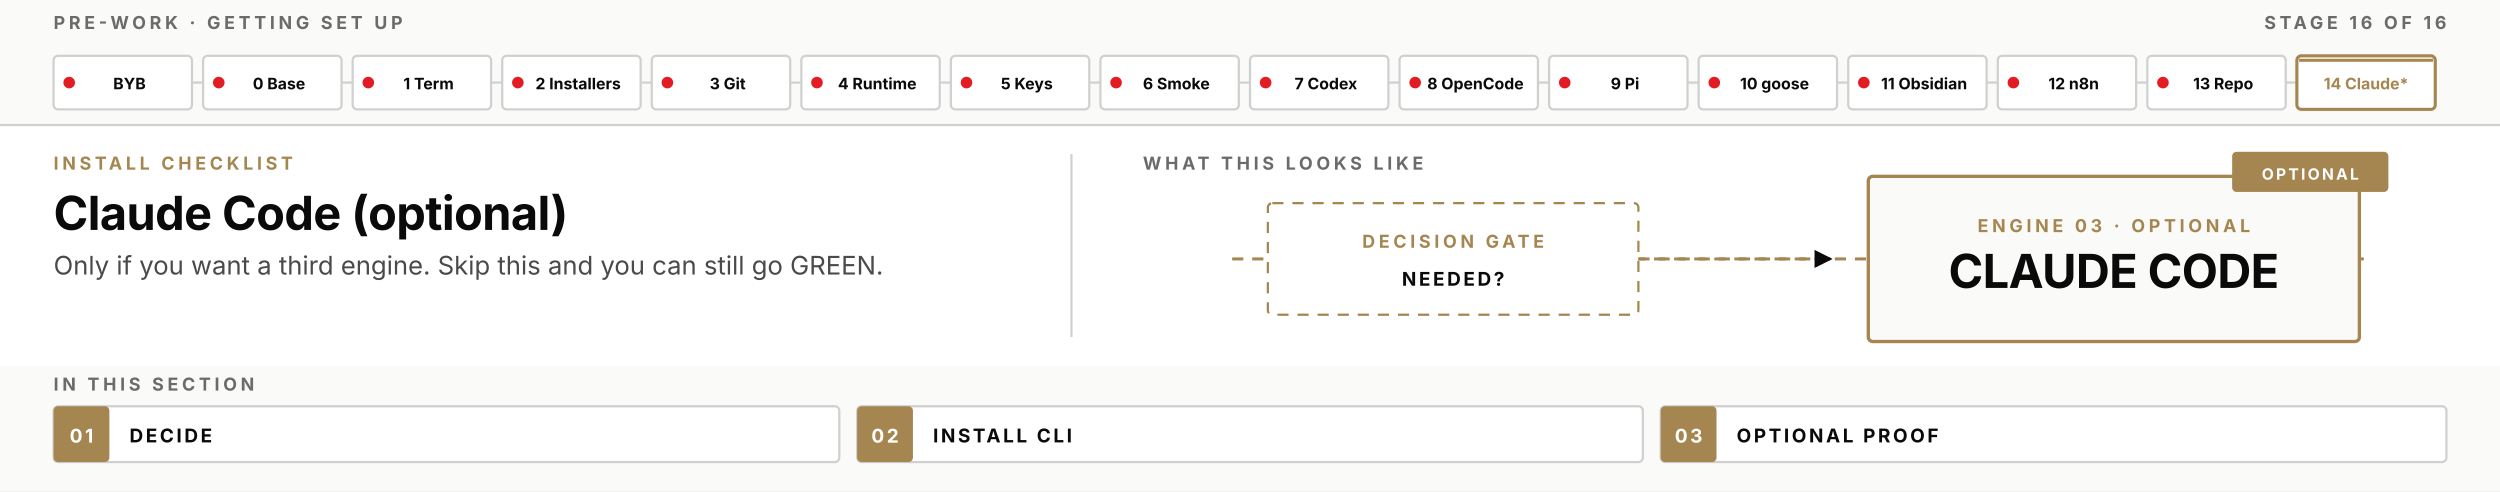
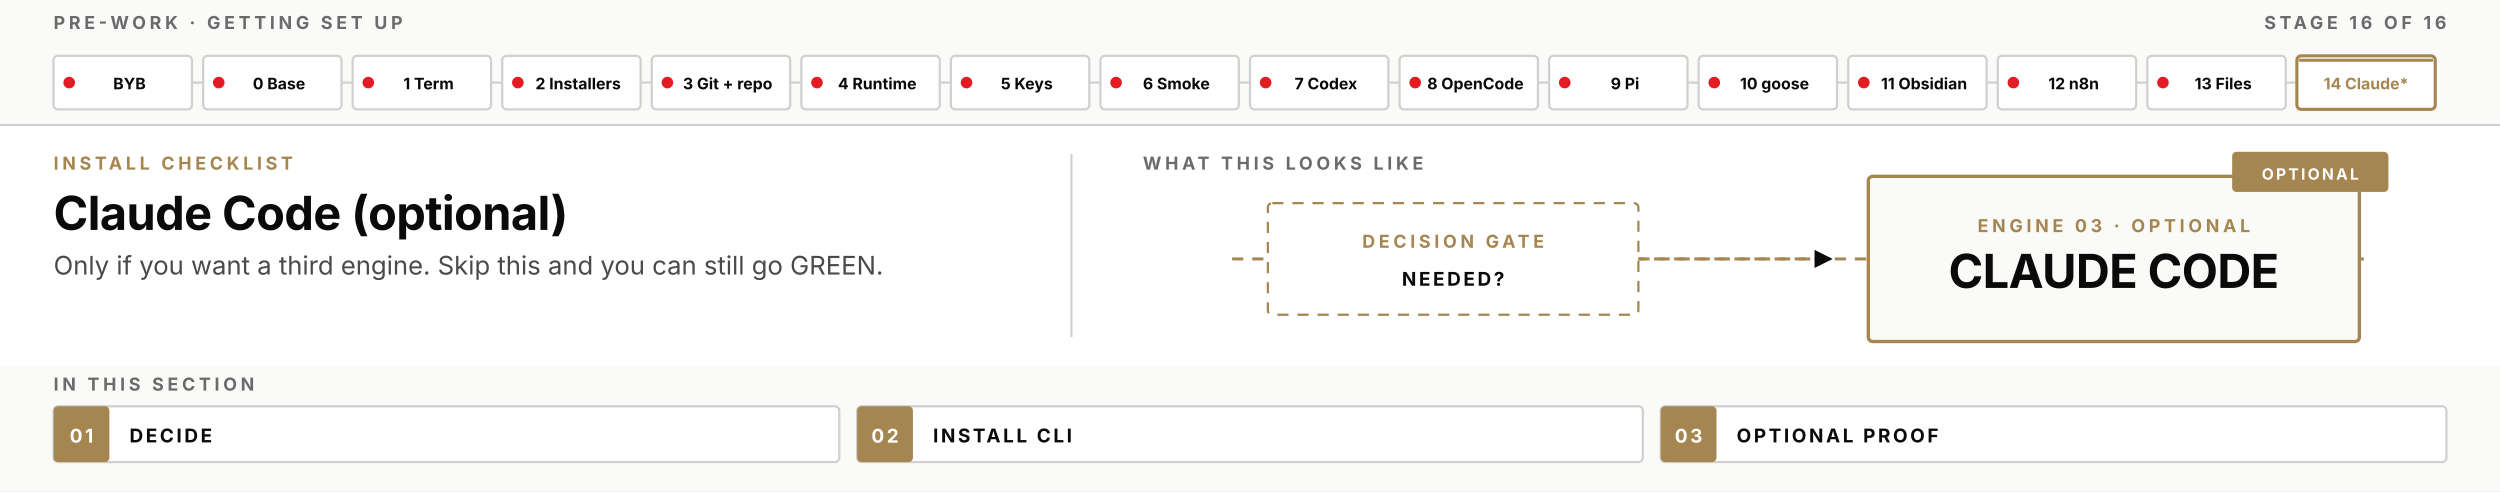
<svg xmlns="http://www.w3.org/2000/svg" viewBox="0 0 1120 220" role="img" aria-labelledby="title-install-pre-work-14-claude-code-optional-third-engine">
  <defs>
    <marker id="arrow" viewBox="0 0 8 8" refX="7" refY="4" markerWidth="6" markerHeight="6" orient="auto-start-reverse">
      <path d="M0 0 8 4 0 8Z" fill="#0A0A0A" />
    </marker>
    <marker id="arrow-red" viewBox="0 0 8 8" refX="7" refY="4" markerWidth="6" markerHeight="6" orient="auto-start-reverse">
      <path d="M0 0 8 4 0 8Z" fill="#E31C23" />
    </marker>
    <style>
      text { font-family: system-ui, "Inter", "Helvetica Neue", Arial, sans-serif; fill: #0A0A0A; }
      .micro { font-size: 8px; font-weight: 650; letter-spacing: 1.65px; }
      .tiny { font-size: 7px; font-weight: 650; letter-spacing: 1px; }
      .railtext { font-size: 7.1px; font-weight: 650; }
      .title { font-size: 21px; font-weight: 680; letter-spacing: -0.25px; }
      .purpose { font-size: 11.5px; font-weight: 430; fill: #4A4A4A; }
      .caption { font-size: 8.5px; font-weight: 650; letter-spacing: 1.15px; }
      .body { font-size: 9.5px; font-weight: 520; }
      .muted { fill: #6B6B6B; }
      .white { fill: #FFFFFF; }
      .red { fill: #E31C23; }
      .gold { fill: #A58650; }
      .line { fill: none; stroke: #0A0A0A; stroke-width: 1.35; vector-effect: non-scaling-stroke; }
      .hair { fill: none; stroke: #D0D0D0; stroke-width: 1; vector-effect: non-scaling-stroke; }
      .redline { fill: none; stroke: #E31C23; stroke-width: 1.4; vector-effect: non-scaling-stroke; }
      .goldline { fill: none; stroke: #A58650; stroke-width: 1.35; vector-effect: non-scaling-stroke; }
      .dash { stroke-dasharray: 5 4; }
    </style>
  </defs>
  <rect width="1120" height="220" fill="#FFFFFF" />
  <rect x="0" y="0" width="1120" height="56" fill="#FAFAF8" />
  <text x="24" y="13" class="micro muted">PRE-WORK · GETTING SET UP</text>
  <text x="1096" y="13" class="micro muted" text-anchor="end">STAGE 16 OF 16</text>
  <path d="M55 37H1060" class="hair" />
  <rect x="24" y="25" width="62" height="24" rx="2" fill="#FFFFFF" stroke="#D0D0D0" stroke-width="1" />
  <circle cx="31" cy="37" r="2.6" fill="#E31C23" />
  <text x="58" y="40" class="railtext" text-anchor="middle">BYB</text>
  <rect x="91" y="25" width="62" height="24" rx="2" fill="#FFFFFF" stroke="#D0D0D0" stroke-width="1" />
  <circle cx="98" cy="37" r="2.6" fill="#E31C23" />
  <text x="125" y="40" class="railtext" text-anchor="middle">0 Base</text>
  <rect x="158" y="25" width="62" height="24" rx="2" fill="#FFFFFF" stroke="#D0D0D0" stroke-width="1" />
  <circle cx="165" cy="37" r="2.6" fill="#E31C23" />
  <text x="192" y="40" class="railtext" text-anchor="middle">1 Term</text>
  <rect x="225" y="25" width="62" height="24" rx="2" fill="#FFFFFF" stroke="#D0D0D0" stroke-width="1" />
  <circle cx="232" cy="37" r="2.6" fill="#E31C23" />
  <text x="259" y="40" class="railtext" text-anchor="middle">2 Installers</text>
  <rect x="292" y="25" width="62" height="24" rx="2" fill="#FFFFFF" stroke="#D0D0D0" stroke-width="1" />
  <circle cx="299" cy="37" r="2.6" fill="#E31C23" />
-   <text x="326" y="40" class="railtext" text-anchor="middle">3 Git</text>
+   <text x="326" y="40" class="railtext" text-anchor="middle">3 Git + repo</text>
  <rect x="359" y="25" width="62" height="24" rx="2" fill="#FFFFFF" stroke="#D0D0D0" stroke-width="1" />
  <circle cx="366" cy="37" r="2.6" fill="#E31C23" />
  <text x="393" y="40" class="railtext" text-anchor="middle">4 Runtime</text>
  <rect x="426" y="25" width="62" height="24" rx="2" fill="#FFFFFF" stroke="#D0D0D0" stroke-width="1" />
  <circle cx="433" cy="37" r="2.6" fill="#E31C23" />
  <text x="460" y="40" class="railtext" text-anchor="middle">5 Keys</text>
  <rect x="493" y="25" width="62" height="24" rx="2" fill="#FFFFFF" stroke="#D0D0D0" stroke-width="1" />
  <circle cx="500" cy="37" r="2.6" fill="#E31C23" />
  <text x="527" y="40" class="railtext" text-anchor="middle">6 Smoke</text>
  <rect x="560" y="25" width="62" height="24" rx="2" fill="#FFFFFF" stroke="#D0D0D0" stroke-width="1" />
  <circle cx="567" cy="37" r="2.6" fill="#E31C23" />
  <text x="594" y="40" class="railtext" text-anchor="middle">7 Codex</text>
  <rect x="627" y="25" width="62" height="24" rx="2" fill="#FFFFFF" stroke="#D0D0D0" stroke-width="1" />
  <circle cx="634" cy="37" r="2.6" fill="#E31C23" />
  <text x="661" y="40" class="railtext" text-anchor="middle">8 OpenCode</text>
  <rect x="694" y="25" width="62" height="24" rx="2" fill="#FFFFFF" stroke="#D0D0D0" stroke-width="1" />
  <circle cx="701" cy="37" r="2.6" fill="#E31C23" />
  <text x="728" y="40" class="railtext" text-anchor="middle">9 Pi</text>
  <rect x="761" y="25" width="62" height="24" rx="2" fill="#FFFFFF" stroke="#D0D0D0" stroke-width="1" />
  <circle cx="768" cy="37" r="2.6" fill="#E31C23" />
  <text x="795" y="40" class="railtext" text-anchor="middle">10 goose</text>
  <rect x="828" y="25" width="62" height="24" rx="2" fill="#FFFFFF" stroke="#D0D0D0" stroke-width="1" />
  <circle cx="835" cy="37" r="2.6" fill="#E31C23" />
  <text x="862" y="40" class="railtext" text-anchor="middle">11 Obsidian</text>
  <rect x="895" y="25" width="62" height="24" rx="2" fill="#FFFFFF" stroke="#D0D0D0" stroke-width="1" />
  <circle cx="902" cy="37" r="2.6" fill="#E31C23" />
  <text x="929" y="40" class="railtext" text-anchor="middle">12 n8n</text>
  <rect x="962" y="25" width="62" height="24" rx="2" fill="#FFFFFF" stroke="#D0D0D0" stroke-width="1" />
  <circle cx="969" cy="37" r="2.6" fill="#E31C23" />
-   <text x="996" y="40" class="railtext" text-anchor="middle">13 Repo</text>
+   <text x="996" y="40" class="railtext" text-anchor="middle">13 Files</text>
  <rect x="1029" y="25" width="62" height="24" rx="2" fill="#FFFFFF" stroke="#A58650" stroke-width="1.4" />
  <text x="1060" y="40" class="railtext gold" text-anchor="middle">14 Claude*</text>
  <path d="M1030 27H1090" class="goldline" />
  <path d="M0 56H1120" class="hair" />
  <text x="24" y="76" class="micro gold">INSTALL CHECKLIST</text>
  <text x="24" y="103" class="title">Claude Code (optional)</text>
  <text x="24" y="123" class="purpose">Only if you want a third engine. Skip this and you can still go GREEN.</text>
  <path d="M480 69V151" class="hair" />
  <text x="512" y="76" class="micro muted">WHAT THIS LOOKS LIKE</text>
  <g aria-label="Optional Claude Code rail">
    <path d="M552 116H1059" class="goldline dash" />
    <rect x="568" y="91" width="166" height="50" rx="2" fill="#FFFFFF" stroke="#A58650" stroke-dasharray="5 4" />
    <text x="651" y="111" class="micro gold" text-anchor="middle">DECISION GATE</text>
    <text x="651" y="128" class="caption" text-anchor="middle">NEEDED?</text>
    <path d="M734 116H820" class="goldline dash" marker-end="url(#arrow)" />
    <rect x="837" y="79" width="220" height="74" rx="2" fill="#FAFAF8" stroke="#A58650" stroke-width="1.5" />
    <text x="947" y="104" class="micro gold" text-anchor="middle">ENGINE 03 · OPTIONAL</text>
    <text x="947" y="129" class="title" text-anchor="middle">CLAUDE CODE</text>
    <rect x="1000" y="68" width="70" height="18" rx="2" fill="#A58650" />
    <text x="1035" y="80.5" class="tiny white" text-anchor="middle">OPTIONAL</text>
  </g>
  <rect x="0" y="164" width="1120" height="56" fill="#FAFAF8" />
  <text x="24" y="175" class="micro muted">IN THIS SECTION</text>
  <rect x="24.00" y="182" width="352.00" height="25" rx="2" fill="#FFFFFF" stroke="#D0D0D0" />
  <rect x="24.00" y="182" width="25" height="25" rx="2" fill="#A58650" />
  <text x="36.50" y="198.3" class="caption white" text-anchor="middle">01</text>
  <text x="58.00" y="198.2" class="caption">DECIDE</text>
  <rect x="384.00" y="182" width="352.00" height="25" rx="2" fill="#FFFFFF" stroke="#D0D0D0" />
  <rect x="384.00" y="182" width="25" height="25" rx="2" fill="#A58650" />
  <text x="396.50" y="198.3" class="caption white" text-anchor="middle">02</text>
  <text x="418.00" y="198.2" class="caption">INSTALL CLI</text>
  <rect x="744.00" y="182" width="352.00" height="25" rx="2" fill="#FFFFFF" stroke="#D0D0D0" />
  <rect x="744.00" y="182" width="25" height="25" rx="2" fill="#A58650" />
  <text x="756.50" y="198.3" class="caption white" text-anchor="middle">03</text>
  <text x="778.00" y="198.2" class="caption">OPTIONAL PROOF</text>
</svg>
